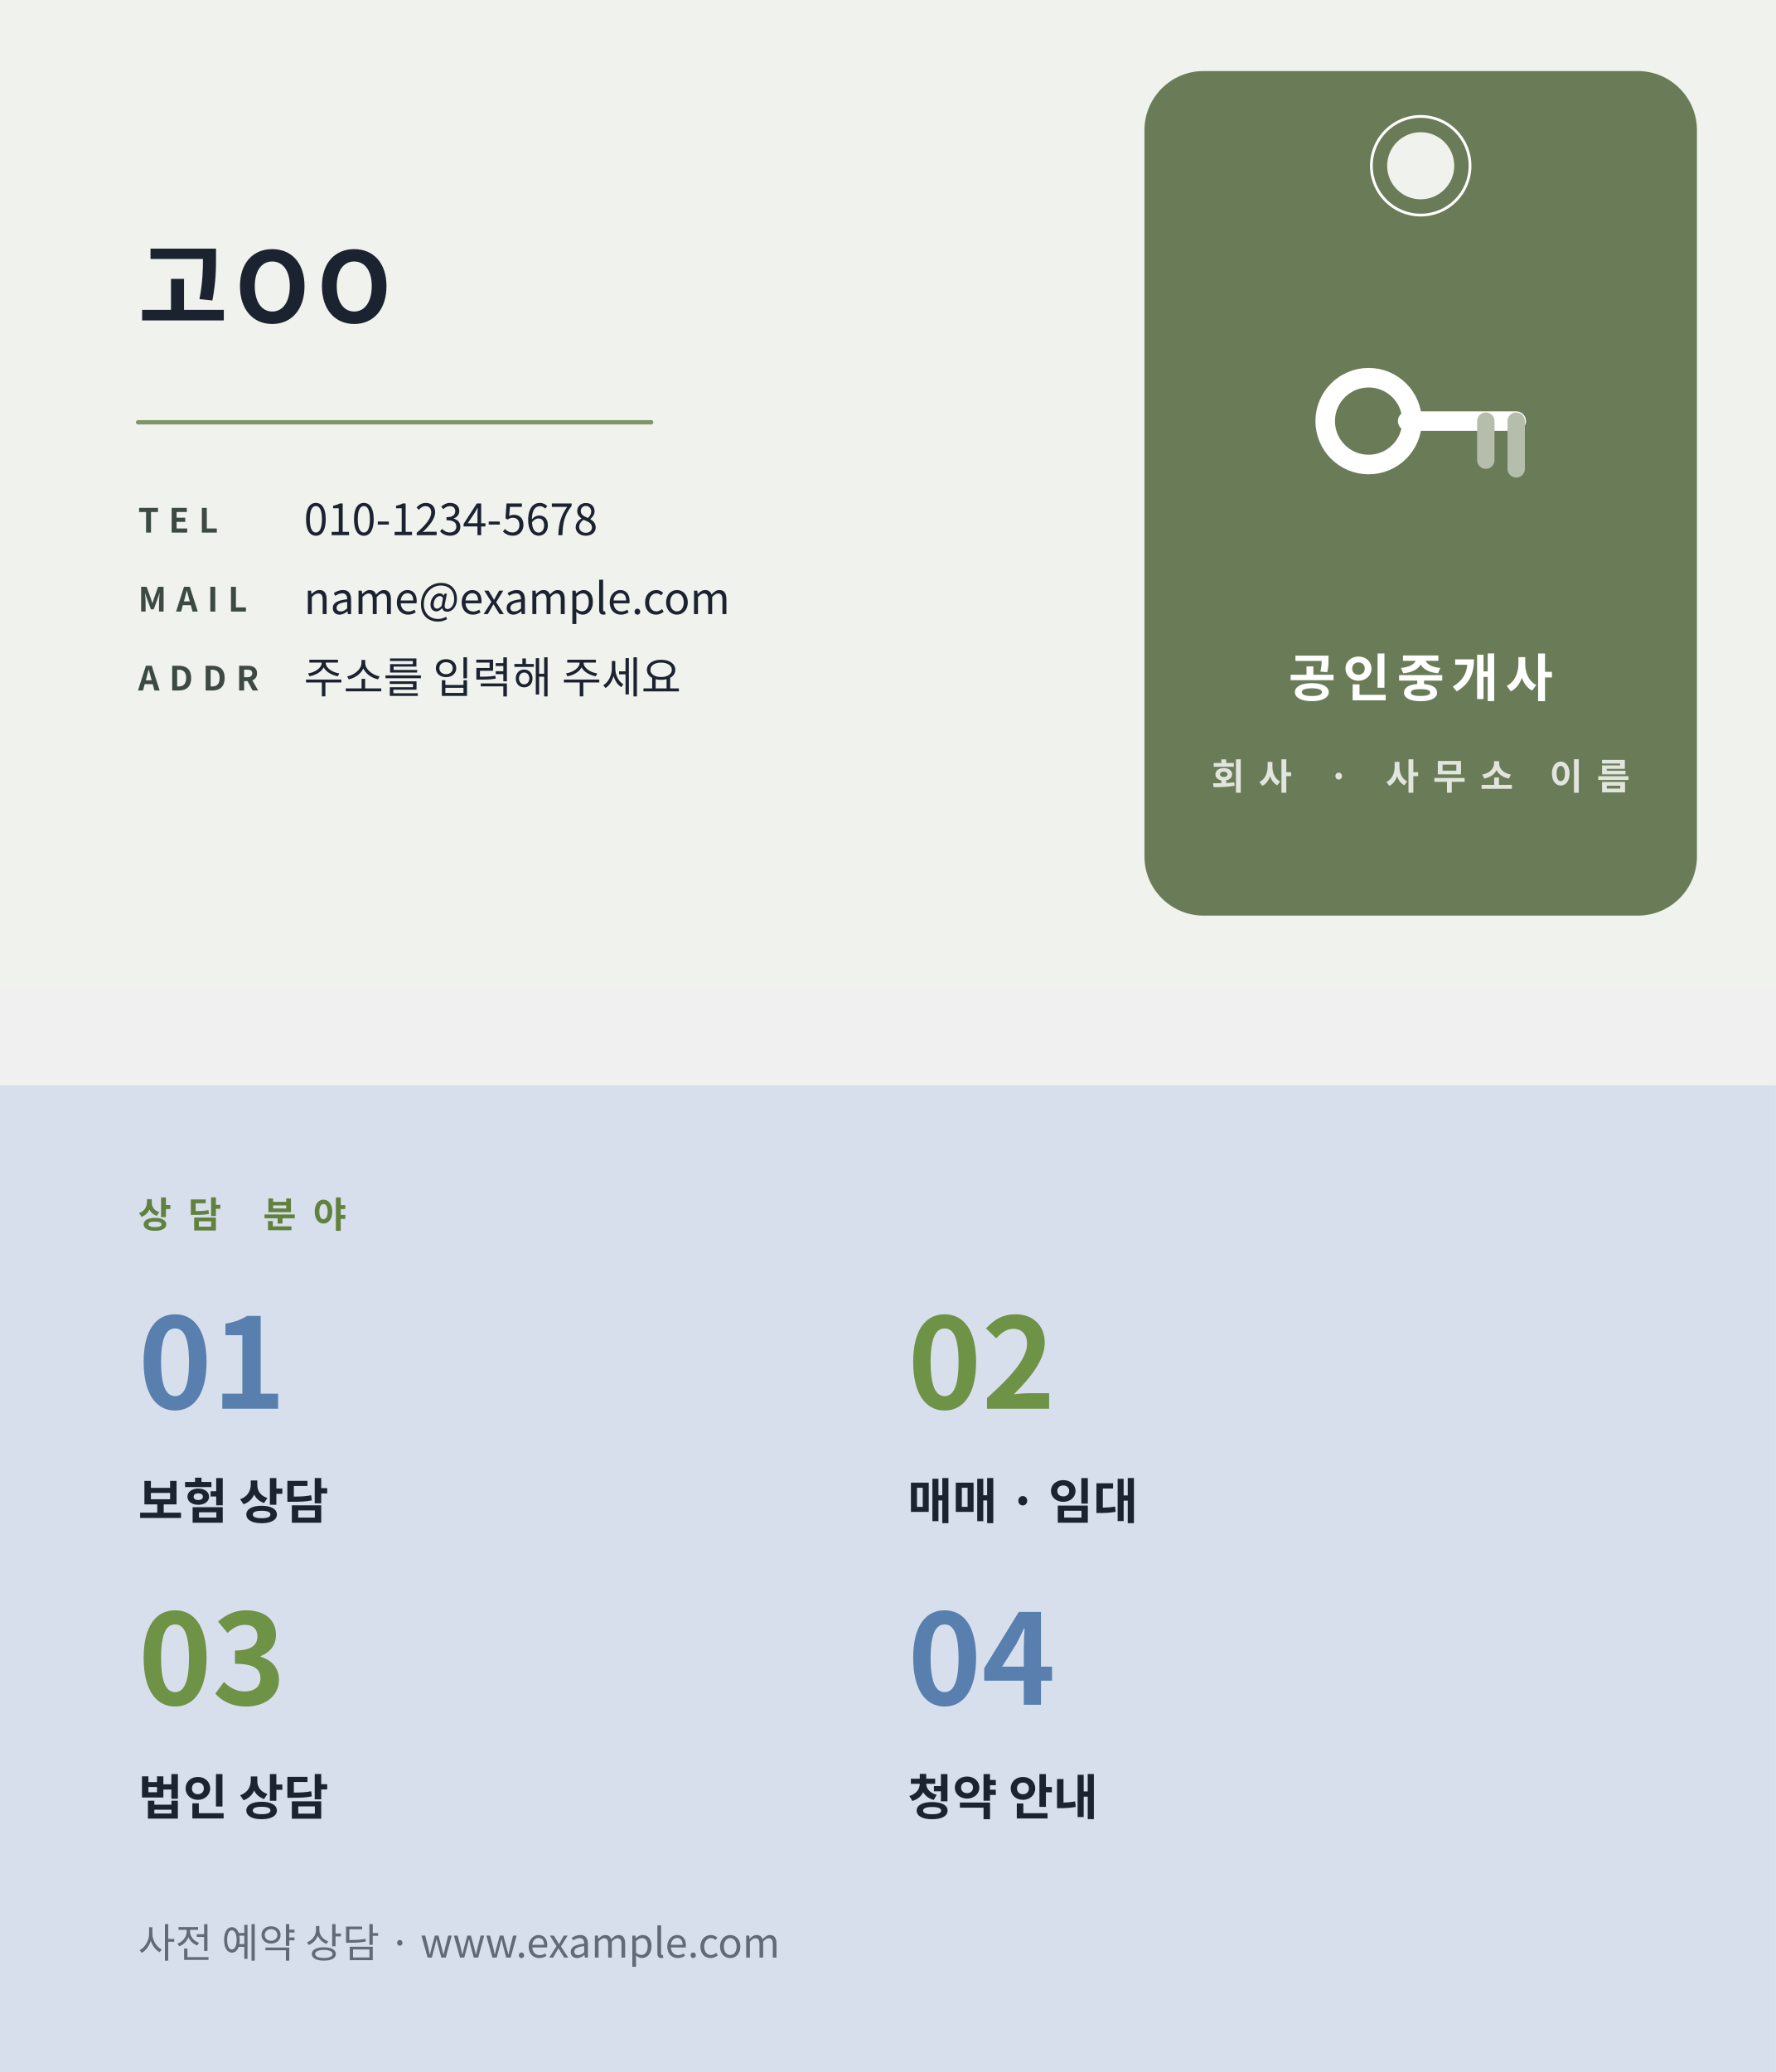
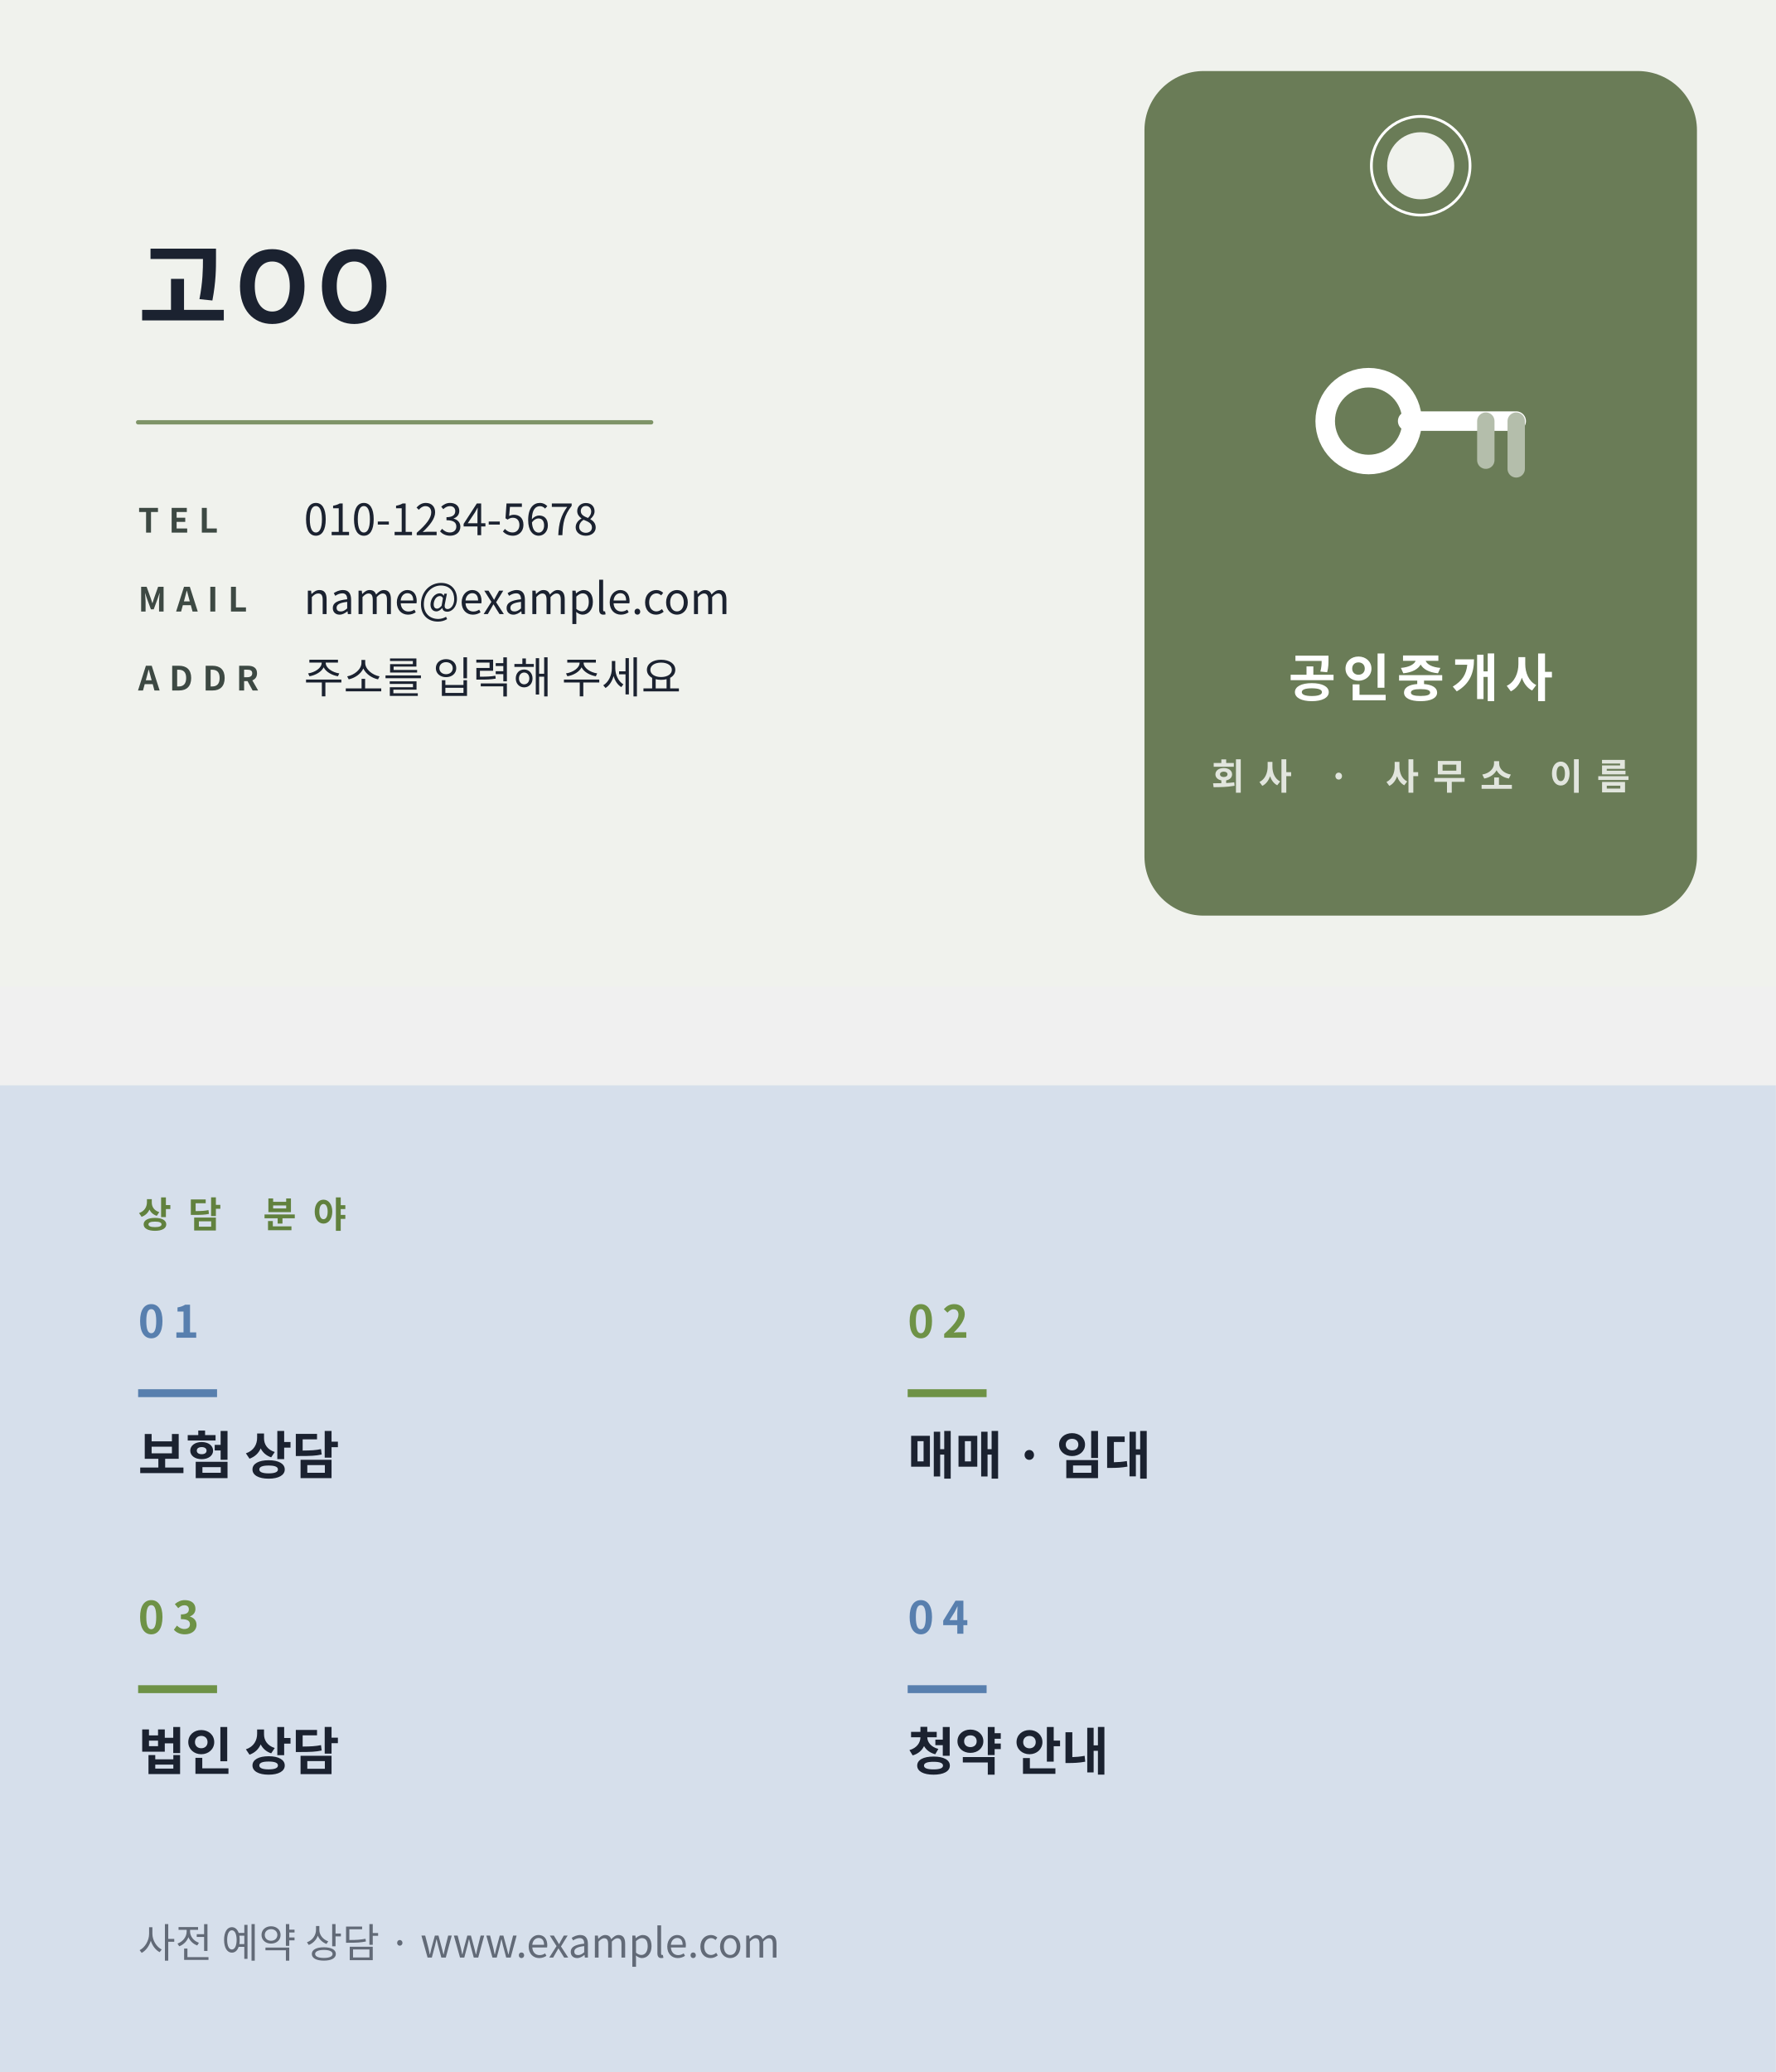
<svg xmlns="http://www.w3.org/2000/svg" width="90mm" height="105mm" viewBox="0 0 900 1050">
  <g id="front">
    <rect width="900" height="500" fill="#F0F2ED" />
    <rect x="580" y="36" width="280" height="428" rx="30" fill="#6A7C57" />
    <ellipse cx="720" cy="84" rx="17" ry="17" fill="#F0F2ED" />
    <ellipse cx="720" cy="84" rx="25" ry="25" fill="none" stroke="#FFFFFF" stroke-width="1.4" stroke-linejoin="round" />
    <ellipse cx="693.6" cy="213.4" rx="22" ry="22" fill="none" stroke="#FFFFFF" stroke-width="9.9" stroke-linejoin="round" />
    <line x1="713.4" y1="213.4" x2="768.4" y2="213.4" stroke="#FFFFFF" stroke-width="9.9" stroke-linecap="round" />
    <line x1="753" y1="213.4" x2="753" y2="233.2" stroke="#B4BEAB" stroke-width="8.8" stroke-linecap="round" />
    <line x1="768.4" y1="213.4" x2="768.4" y2="237.6" stroke="#B4BEAB" stroke-width="8.8" stroke-linecap="round" />
    <text font-family="Pretendard,'Noto Sans KR','Noto Sans CJK KR','Malgun Gothic','Apple SD Gothic Neo',sans-serif" font-size="26.1" font-weight="700" fill="#FFFFFF" text-anchor="middle" letter-spacing="3.5">
      <tspan x="720" y="353">공인중개사</tspan>
    </text>
    <text font-family="Pretendard,'Noto Sans KR','Noto Sans CJK KR','Malgun Gothic','Apple SD Gothic Neo',sans-serif" font-size="18.3" font-weight="700" fill="#FFFFFF" text-anchor="middle" letter-spacing="7.1" opacity="0.8">
      <tspan x="720" y="400.1">회사 · 사무소 이름</tspan>
    </text>
    <text font-family="Pretendard,'Noto Sans KR','Noto Sans CJK KR','Malgun Gothic','Apple SD Gothic Neo',sans-serif" font-size="49.4" font-weight="700" fill="#1B2230" text-anchor="start" letter-spacing="3.5">
      <tspan x="70" y="163.5">고OO</tspan>
    </text>
    <line x1="70" y1="214" x2="330" y2="214" stroke="#7F9468" stroke-width="2.2" stroke-linecap="round" />
    <text font-family="Pretendard,'Noto Sans KR','Noto Sans CJK KR','Malgun Gothic','Apple SD Gothic Neo',sans-serif" font-size="16.9" font-weight="700" fill="#3D4943" text-anchor="start" letter-spacing="4.9">
      <tspan x="70" y="269.9">TEL</tspan>
    </text>
    <text font-family="Pretendard,'Noto Sans KR','Noto Sans CJK KR','Malgun Gothic','Apple SD Gothic Neo',sans-serif" font-size="21.9" font-weight="400" fill="#1B2230" text-anchor="start">
      <tspan x="154" y="271.2">010-1234-5678</tspan>
    </text>
    <text font-family="Pretendard,'Noto Sans KR','Noto Sans CJK KR','Malgun Gothic','Apple SD Gothic Neo',sans-serif" font-size="16.9" font-weight="700" fill="#3D4943" text-anchor="start" letter-spacing="4.9">
      <tspan x="70" y="309.9">MAIL</tspan>
    </text>
    <text font-family="Pretendard,'Noto Sans KR','Noto Sans CJK KR','Malgun Gothic','Apple SD Gothic Neo',sans-serif" font-size="21.9" font-weight="400" fill="#1B2230" text-anchor="start">
      <tspan x="154" y="311.2">name@example.com</tspan>
    </text>
    <text font-family="Pretendard,'Noto Sans KR','Noto Sans CJK KR','Malgun Gothic','Apple SD Gothic Neo',sans-serif" font-size="16.9" font-weight="700" fill="#3D4943" text-anchor="start" letter-spacing="4.9">
      <tspan x="70" y="349.9">ADDR</tspan>
    </text>
    <text font-family="Pretendard,'Noto Sans KR','Noto Sans CJK KR','Malgun Gothic','Apple SD Gothic Neo',sans-serif" font-size="21.9" font-weight="400" fill="#1B2230" text-anchor="start">
      <tspan x="154" y="351.2">주소를 입력해 주세요</tspan>
    </text>
  </g>
  <g id="back" transform="translate(0 550)">
    <rect width="900" height="500" fill="#D6DFEB" />
    <text font-family="Pretendard,'Noto Sans KR','Noto Sans CJK KR','Malgun Gothic','Apple SD Gothic Neo',sans-serif" font-size="18.3" font-weight="700" fill="#61813E" text-anchor="start" letter-spacing="8.5">
      <tspan x="70" y="72.1">상담 분야</tspan>
    </text>
-     <text font-family="Pretendard,'Noto Sans KR','Noto Sans CJK KR','Malgun Gothic','Apple SD Gothic Neo',sans-serif" font-size="63.5" font-weight="700" fill="#587FAE" text-anchor="start">
-       <tspan x="70" y="163.9">01</tspan>
+     <text font-family="Pretendard,'Noto Sans KR','Noto Sans CJK KR','Malgun Gothic','Apple SD Gothic Neo',sans-serif" font-size="22.6" font-weight="700" fill="#587FAE" text-anchor="start" letter-spacing="4.2">
+       <tspan x="70" y="127.9">01</tspan>
    </text>
-     <text font-family="Pretendard,'Noto Sans KR','Noto Sans CJK KR','Malgun Gothic','Apple SD Gothic Neo',sans-serif" font-size="24.7" font-weight="700" fill="#1B2230" text-anchor="start">
-       <tspan x="70" y="219.7">보험 상담</tspan>
+     <rect x="70" y="154" width="40" height="4" fill="#587FAE" />
+     <text font-family="Pretendard,'Noto Sans KR','Noto Sans CJK KR','Malgun Gothic','Apple SD Gothic Neo',sans-serif" font-size="26.1" font-weight="700" fill="#1B2230" text-anchor="start">
+       <tspan x="70" y="197">보험 상담</tspan>
    </text>
-     <text font-family="Pretendard,'Noto Sans KR','Noto Sans CJK KR','Malgun Gothic','Apple SD Gothic Neo',sans-serif" font-size="63.5" font-weight="700" fill="#6E9246" text-anchor="start">
-       <tspan x="460" y="163.9">02</tspan>
+     <text font-family="Pretendard,'Noto Sans KR','Noto Sans CJK KR','Malgun Gothic','Apple SD Gothic Neo',sans-serif" font-size="22.6" font-weight="700" fill="#6E9246" text-anchor="start" letter-spacing="4.2">
+       <tspan x="460" y="127.9">02</tspan>
    </text>
-     <text font-family="Pretendard,'Noto Sans KR','Noto Sans CJK KR','Malgun Gothic','Apple SD Gothic Neo',sans-serif" font-size="24.7" font-weight="700" fill="#1B2230" text-anchor="start">
-       <tspan x="460" y="219.7">매매 · 임대</tspan>
+     <rect x="460" y="154" width="40" height="4" fill="#6E9246" />
+     <text font-family="Pretendard,'Noto Sans KR','Noto Sans CJK KR','Malgun Gothic','Apple SD Gothic Neo',sans-serif" font-size="26.1" font-weight="700" fill="#1B2230" text-anchor="start">
+       <tspan x="460" y="197">매매 · 임대</tspan>
    </text>
-     <text font-family="Pretendard,'Noto Sans KR','Noto Sans CJK KR','Malgun Gothic','Apple SD Gothic Neo',sans-serif" font-size="63.5" font-weight="700" fill="#6E9246" text-anchor="start">
-       <tspan x="70" y="313.9">03</tspan>
+     <text font-family="Pretendard,'Noto Sans KR','Noto Sans CJK KR','Malgun Gothic','Apple SD Gothic Neo',sans-serif" font-size="22.6" font-weight="700" fill="#6E9246" text-anchor="start" letter-spacing="4.2">
+       <tspan x="70" y="277.9">03</tspan>
    </text>
-     <text font-family="Pretendard,'Noto Sans KR','Noto Sans CJK KR','Malgun Gothic','Apple SD Gothic Neo',sans-serif" font-size="24.7" font-weight="700" fill="#1B2230" text-anchor="start">
-       <tspan x="70" y="369.7">법인 상담</tspan>
+     <rect x="70" y="304" width="40" height="4" fill="#6E9246" />
+     <text font-family="Pretendard,'Noto Sans KR','Noto Sans CJK KR','Malgun Gothic','Apple SD Gothic Neo',sans-serif" font-size="26.1" font-weight="700" fill="#1B2230" text-anchor="start">
+       <tspan x="70" y="347">법인 상담</tspan>
    </text>
-     <text font-family="Pretendard,'Noto Sans KR','Noto Sans CJK KR','Malgun Gothic','Apple SD Gothic Neo',sans-serif" font-size="63.5" font-weight="700" fill="#587FAE" text-anchor="start">
-       <tspan x="460" y="313.9">04</tspan>
+     <text font-family="Pretendard,'Noto Sans KR','Noto Sans CJK KR','Malgun Gothic','Apple SD Gothic Neo',sans-serif" font-size="22.6" font-weight="700" fill="#587FAE" text-anchor="start" letter-spacing="4.2">
+       <tspan x="460" y="277.9">04</tspan>
    </text>
-     <text font-family="Pretendard,'Noto Sans KR','Noto Sans CJK KR','Malgun Gothic','Apple SD Gothic Neo',sans-serif" font-size="24.7" font-weight="700" fill="#1B2230" text-anchor="start">
-       <tspan x="460" y="369.7">청약 안내</tspan>
+     <rect x="460" y="304" width="40" height="4" fill="#587FAE" />
+     <text font-family="Pretendard,'Noto Sans KR','Noto Sans CJK KR','Malgun Gothic','Apple SD Gothic Neo',sans-serif" font-size="26.1" font-weight="700" fill="#1B2230" text-anchor="start">
+       <tspan x="460" y="347">청약 안내</tspan>
    </text>
    <text font-family="Pretendard,'Noto Sans KR','Noto Sans CJK KR','Malgun Gothic','Apple SD Gothic Neo',sans-serif" font-size="20.5" font-weight="400" fill="#626A77" text-anchor="start">
      <tspan x="70" y="442">사전 예약 상담   ·   www.example.com</tspan>
    </text>
  </g>
</svg>
